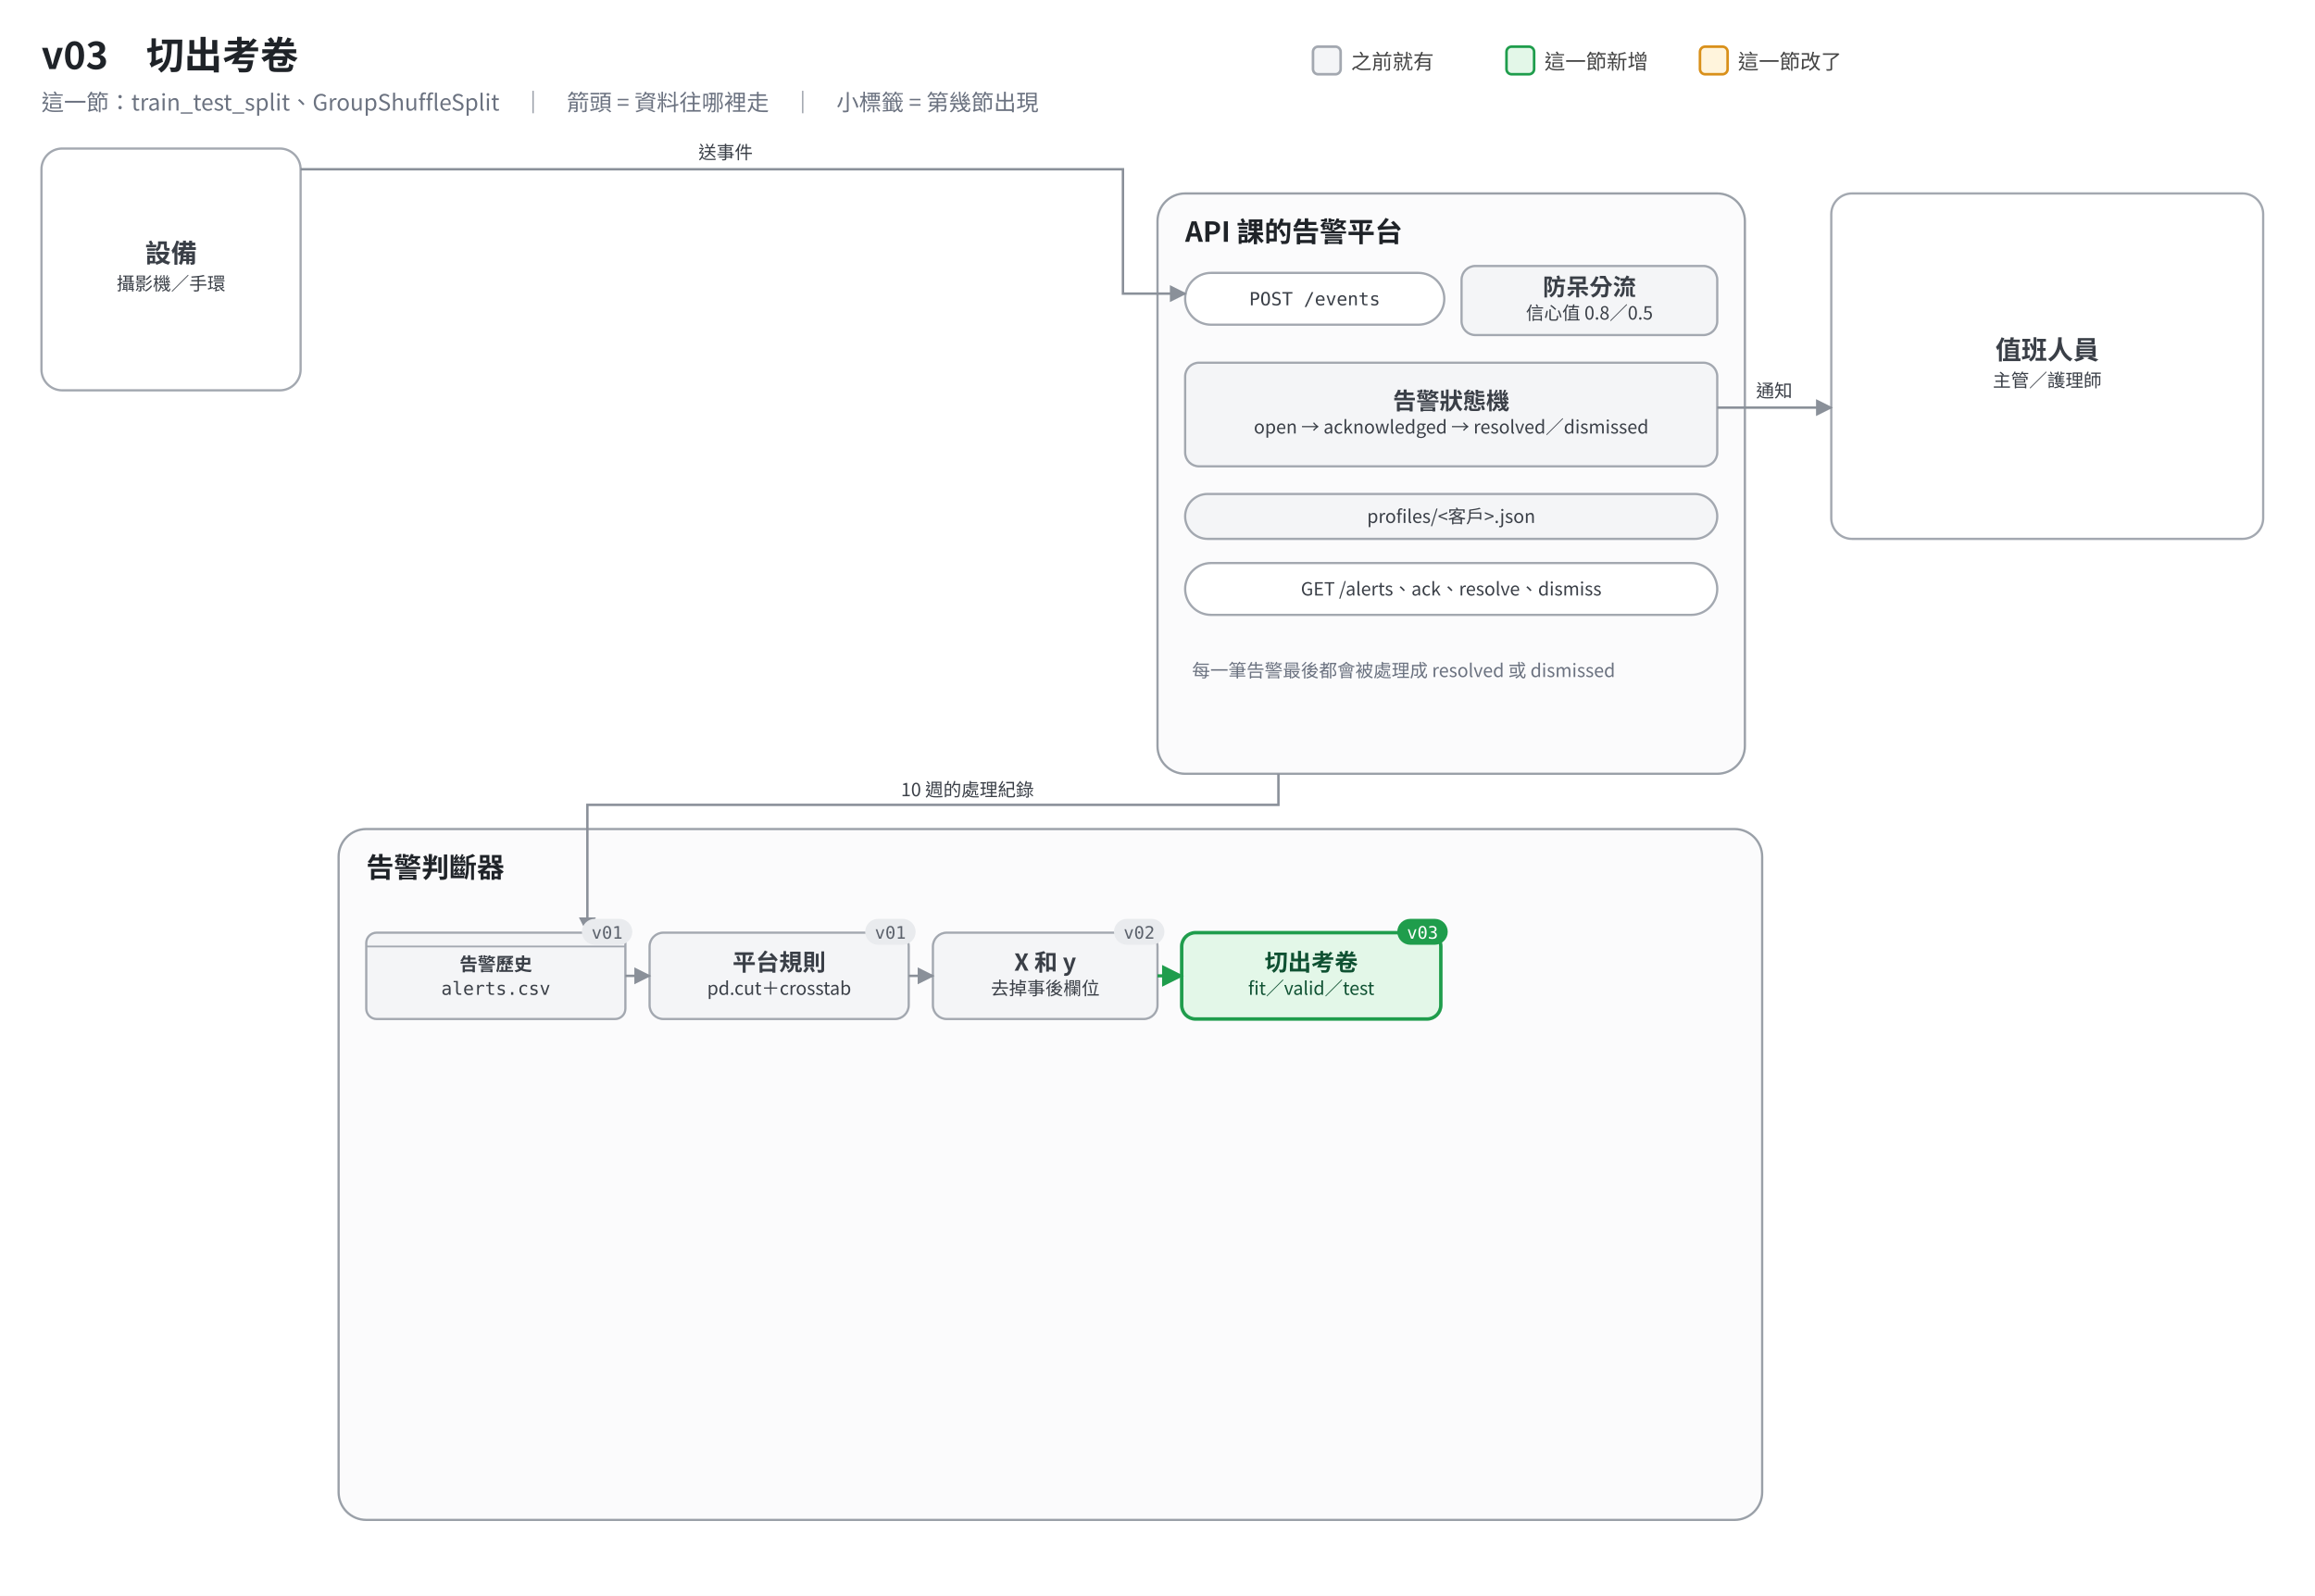
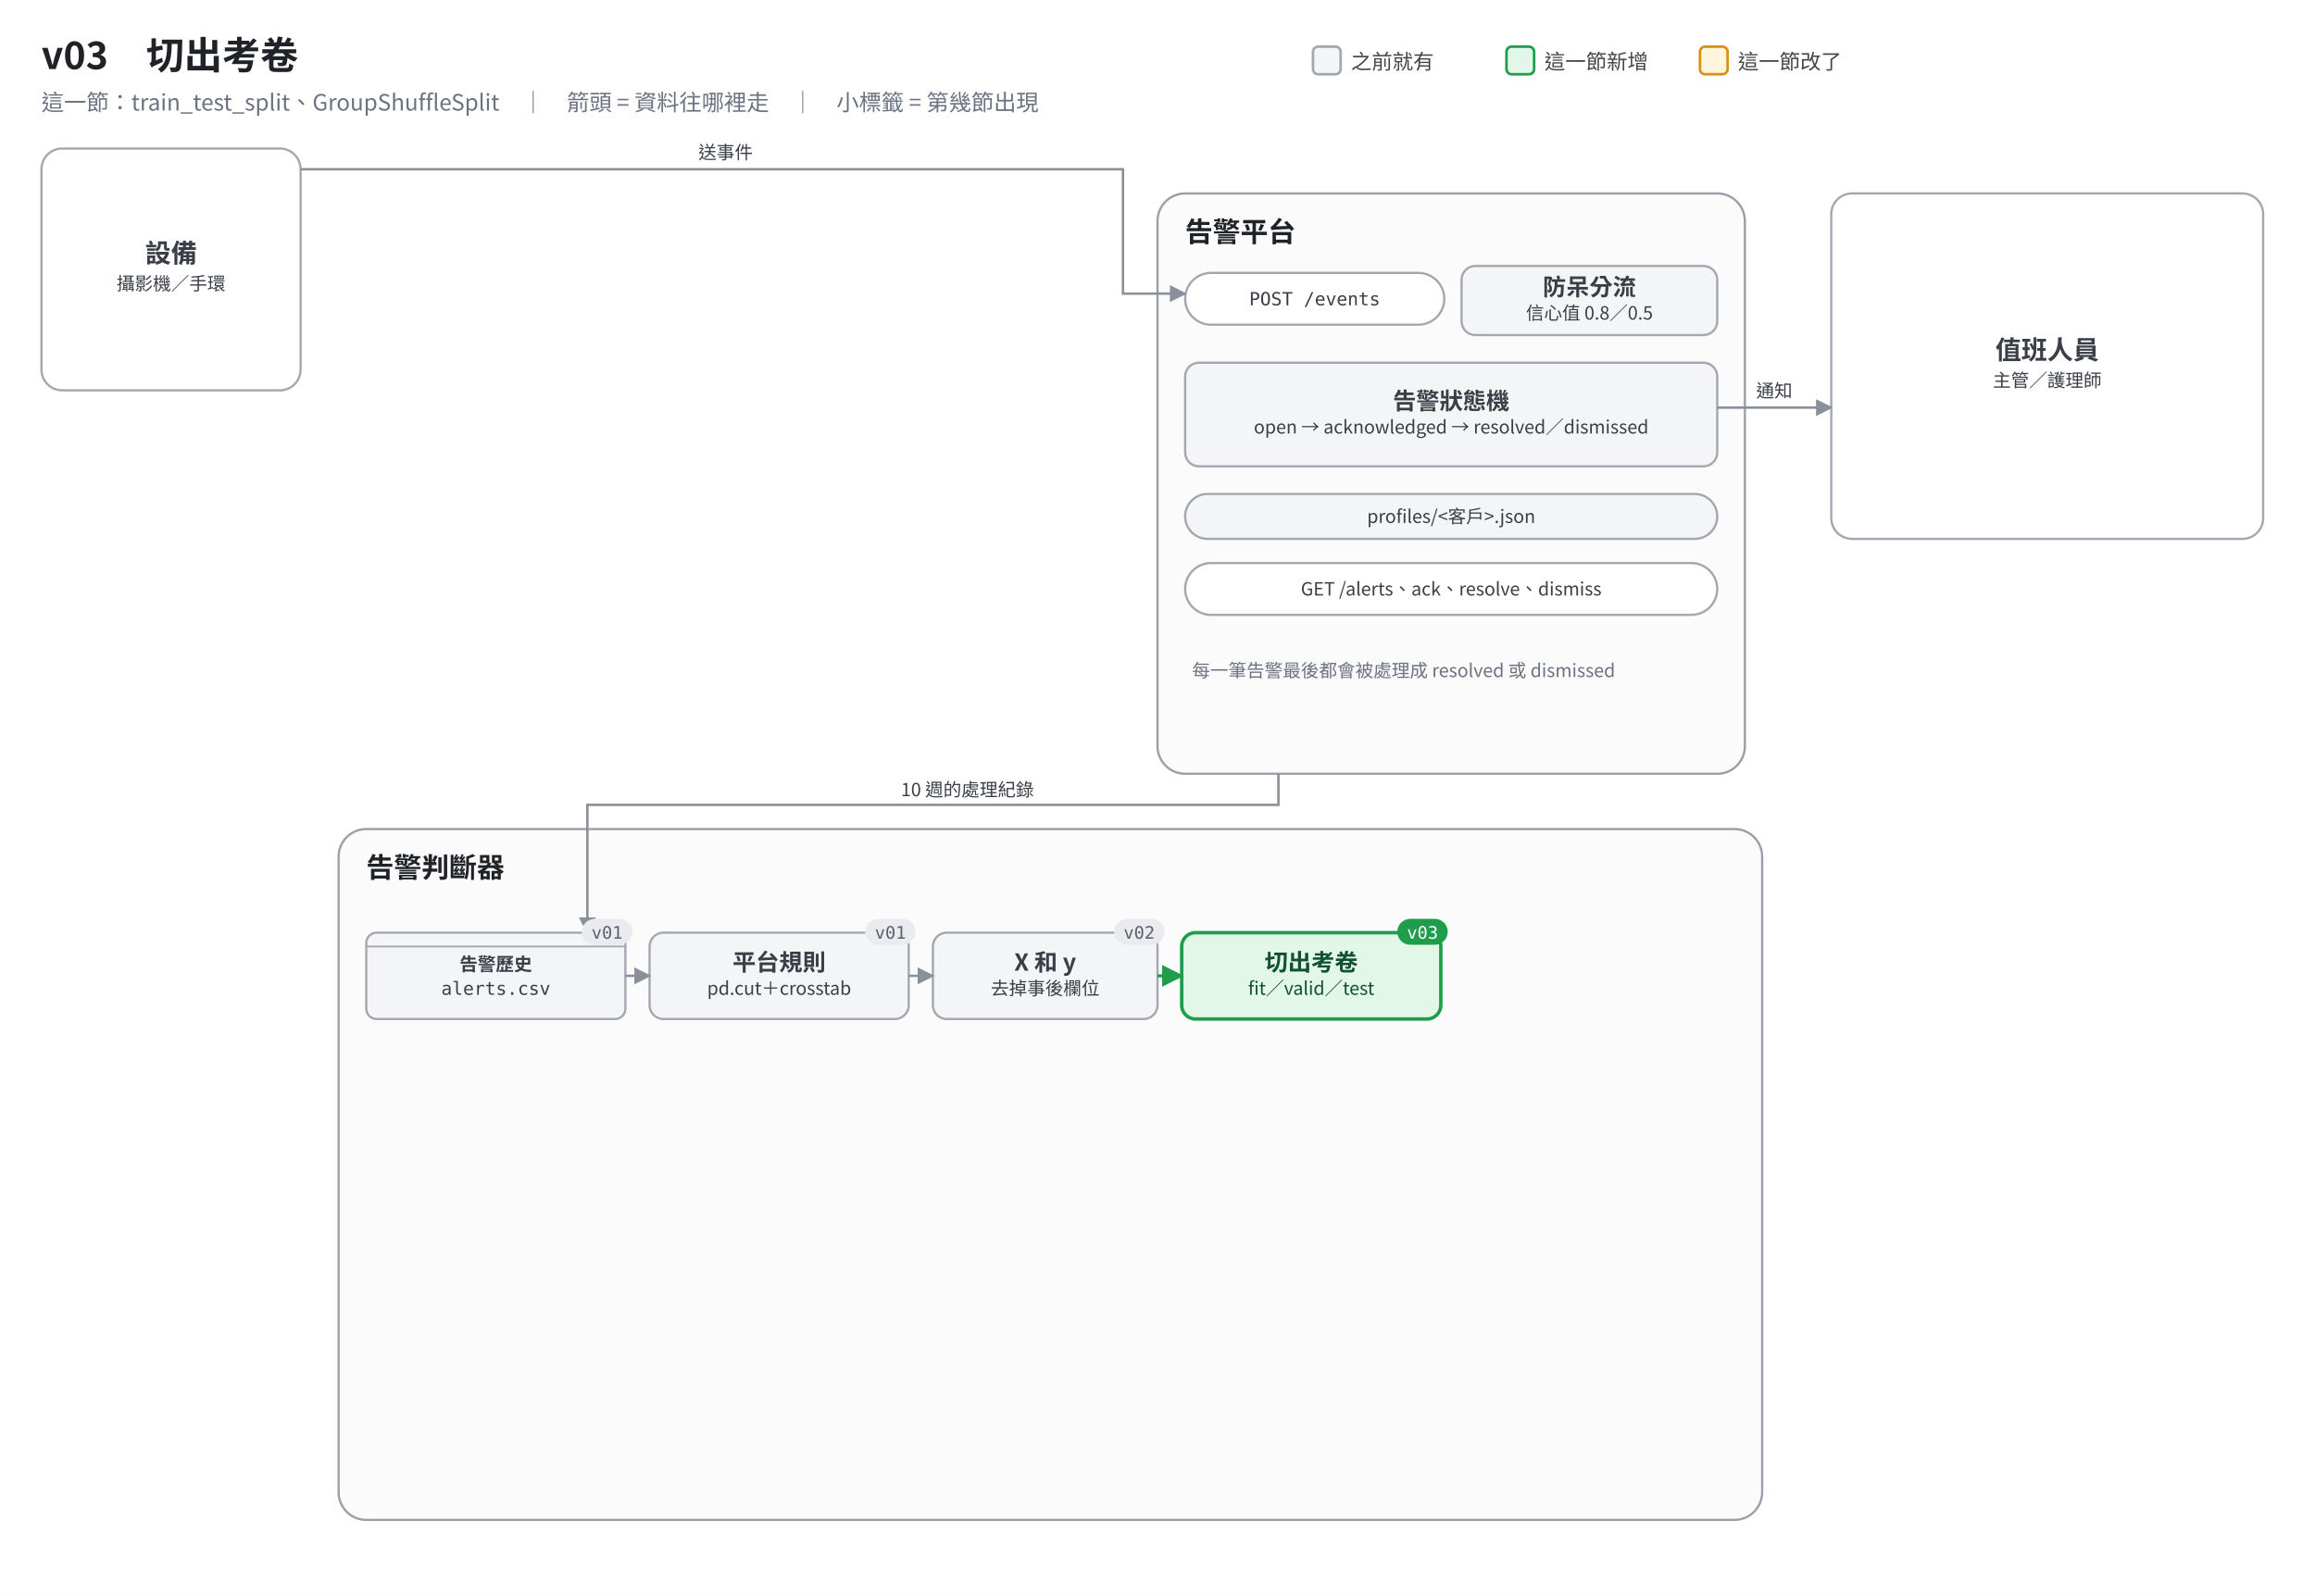
<svg xmlns="http://www.w3.org/2000/svg" viewBox="0 0 1340 924" width="1340" height="924">
  <defs>
    <marker id="arr-old" viewBox="0 0 10 10" refX="9" refY="5" markerWidth="7" markerHeight="7" orient="auto-start-reverse">
      <path d="M0,0 L10,5 L0,10 z" fill="#8a9099" />
    </marker>
    <marker id="arr-new" viewBox="0 0 10 10" refX="9" refY="5" markerWidth="7" markerHeight="7" orient="auto-start-reverse">
      <path d="M0,0 L10,5 L0,10 z" fill="#1f9d4c" />
    </marker>
    <marker id="arr-changed" viewBox="0 0 10 10" refX="9" refY="5" markerWidth="7" markerHeight="7" orient="auto-start-reverse">
      <path d="M0,0 L10,5 L0,10 z" fill="#d9901a" />
    </marker>
    <marker id="arr-error" viewBox="0 0 10 10" refX="9" refY="5" markerWidth="7" markerHeight="7" orient="auto-start-reverse">
      <path d="M0,0 L10,5 L0,10 z" fill="#d33a3a" />
    </marker>
  </defs>
  <rect width="1340" height="924" fill="#ffffff" />
  <text x="24" y="40" font-family="'PingFang TC','Noto Sans TC','Noto Sans CJK TC','Microsoft JhengHei',sans-serif" font-size="22" fill="#1f2328" font-weight="bold" text-anchor="start">v03　切出考卷</text>
  <text x="24" y="64" font-family="'PingFang TC','Noto Sans TC','Noto Sans CJK TC','Microsoft JhengHei',sans-serif" font-size="13" fill="#6b7280" font-weight="normal" text-anchor="start">這一節：train_test_split、GroupShuffleSplit　｜　箭頭 = 資料往哪裡走　｜　小標籤 = 第幾節出現</text>
  <rect x="760" y="27" width="16" height="16" rx="3" fill="#f4f5f7" stroke="#a3a8b0" stroke-width="1.5" />
  <text x="782" y="40" font-family="'PingFang TC','Noto Sans TC','Noto Sans CJK TC','Microsoft JhengHei',sans-serif" font-size="12" fill="#444" font-weight="normal" text-anchor="start">之前就有</text>
  <rect x="872" y="27" width="16" height="16" rx="3" fill="#e3f7e8" stroke="#1f9d4c" stroke-width="1.5" />
  <text x="894" y="40" font-family="'PingFang TC','Noto Sans TC','Noto Sans CJK TC','Microsoft JhengHei',sans-serif" font-size="12" fill="#444" font-weight="normal" text-anchor="start">這一節新增</text>
  <rect x="984" y="27" width="16" height="16" rx="3" fill="#fff4dc" stroke="#d9901a" stroke-width="1.5" />
  <text x="1006" y="40" font-family="'PingFang TC','Noto Sans TC','Noto Sans CJK TC','Microsoft JhengHei',sans-serif" font-size="12" fill="#444" font-weight="normal" text-anchor="start">這一節改了</text>
  <rect x="670" y="112" width="340" height="336" rx="16" fill="#fbfbfc" stroke="#9aa0a8" stroke-width="1.3" />
-   <text x="686" y="140" font-family="'PingFang TC','Noto Sans TC','Noto Sans CJK TC','Microsoft JhengHei',sans-serif" font-size="16" fill="#1f2328" font-weight="bold" text-anchor="start">API 課的告警平台</text>
+   <text x="686" y="140" font-family="'PingFang TC','Noto Sans TC','Noto Sans CJK TC','Microsoft JhengHei',sans-serif" font-size="16" fill="#1f2328" font-weight="bold" text-anchor="start">告警平台</text>
  <rect x="196" y="480" width="824" height="400" rx="16" fill="#fbfbfc" stroke="#9aa0a8" stroke-width="1.3" />
  <text x="212" y="508" font-family="'PingFang TC','Noto Sans TC','Noto Sans CJK TC','Microsoft JhengHei',sans-serif" font-size="16" fill="#1f2328" font-weight="bold" text-anchor="start">告警判斷器</text>
  <rect x="24" y="86" width="150" height="140" rx="12" fill="#ffffff" stroke="#a3a8b0" stroke-width="1.3" />
  <text x="99" y="152" font-family="'PingFang TC','Noto Sans TC','Noto Sans CJK TC','Microsoft JhengHei',sans-serif" font-size="15" fill="#3a3f47" font-weight="bold" text-anchor="middle">設備</text>
  <text x="99" y="168" font-family="'PingFang TC','Noto Sans TC','Noto Sans CJK TC','Microsoft JhengHei',sans-serif" font-size="10.5" fill="#3a3f47" font-weight="normal" text-anchor="middle">攝影機／手環</text>
  <rect x="686" y="158" width="150" height="30" rx="15" fill="#ffffff" stroke="#a3a8b0" stroke-width="1.3" />
  <text x="761" y="176.78" font-family="'SF Mono',Menlo,Consolas,'DejaVu Sans Mono',monospace" font-size="10.5" fill="#3a3f47" font-weight="normal" text-anchor="middle">POST /events</text>
  <rect x="846" y="154" width="148" height="40" rx="8" fill="#f4f5f7" stroke="#a3a8b0" stroke-width="1.3" />
  <text x="920" y="171" font-family="'PingFang TC','Noto Sans TC','Noto Sans CJK TC','Microsoft JhengHei',sans-serif" font-size="13.5" fill="#3a3f47" font-weight="bold" text-anchor="middle">防呆分流</text>
  <text x="920" y="185" font-family="'PingFang TC','Noto Sans TC','Noto Sans CJK TC','Microsoft JhengHei',sans-serif" font-size="10.5" fill="#3a3f47" font-weight="normal" text-anchor="middle">信心值 0.8／0.5</text>
  <rect x="686" y="210" width="308" height="60" rx="8" fill="#f4f5f7" stroke="#a3a8b0" stroke-width="1.3" />
  <text x="840" y="237" font-family="'PingFang TC','Noto Sans TC','Noto Sans CJK TC','Microsoft JhengHei',sans-serif" font-size="13.5" fill="#3a3f47" font-weight="bold" text-anchor="middle">告警狀態機</text>
  <text x="840" y="251" font-family="'PingFang TC','Noto Sans TC','Noto Sans CJK TC','Microsoft JhengHei',sans-serif" font-size="10.5" fill="#3a3f47" font-weight="normal" text-anchor="middle">open → acknowledged → resolved／dismissed</text>
  <rect x="686" y="286" width="308" height="26" rx="13" fill="#f4f5f7" stroke="#a3a8b0" stroke-width="1.3" />
  <text x="840" y="302.78" font-family="'PingFang TC','Noto Sans TC','Noto Sans CJK TC','Microsoft JhengHei',sans-serif" font-size="10.5" fill="#3a3f47" font-weight="normal" text-anchor="middle">profiles/&lt;客戶&gt;.json</text>
  <rect x="686" y="326" width="308" height="30" rx="15" fill="#ffffff" stroke="#a3a8b0" stroke-width="1.3" />
  <text x="840" y="344.78" font-family="'PingFang TC','Noto Sans TC','Noto Sans CJK TC','Microsoft JhengHei',sans-serif" font-size="10.5" fill="#3a3f47" font-weight="normal" text-anchor="middle">GET /alerts、ack、resolve、dismiss</text>
  <text x="690" y="392" font-family="'PingFang TC','Noto Sans TC','Noto Sans CJK TC','Microsoft JhengHei',sans-serif" font-size="10.5" fill="#6b7280" font-weight="normal" text-anchor="start">每一筆告警最後都會被處理成 resolved 或 dismissed</text>
  <rect x="1060" y="112" width="250" height="200" rx="12" fill="#ffffff" stroke="#a3a8b0" stroke-width="1.3" />
  <text x="1185" y="208" font-family="'PingFang TC','Noto Sans TC','Noto Sans CJK TC','Microsoft JhengHei',sans-serif" font-size="15" fill="#3a3f47" font-weight="bold" text-anchor="middle">值班人員</text>
  <text x="1185" y="224" font-family="'PingFang TC','Noto Sans TC','Noto Sans CJK TC','Microsoft JhengHei',sans-serif" font-size="10.5" fill="#3a3f47" font-weight="normal" text-anchor="middle">主管／護理師</text>
  <rect x="212" y="540" width="150" height="50" rx="6" fill="#f4f5f7" stroke="#a3a8b0" stroke-width="1.3" />
  <path d="M212,548 h150" stroke="#a3a8b0" stroke-width="1" />
  <text x="287" y="562" font-family="'PingFang TC','Noto Sans TC','Noto Sans CJK TC','Microsoft JhengHei',sans-serif" font-size="10.5" fill="#3a3f47" font-weight="bold" text-anchor="middle">告警歷史</text>
  <text x="287" y="576" font-family="'SF Mono',Menlo,Consolas,'DejaVu Sans Mono',monospace" font-size="10.5" fill="#3a3f47" font-weight="normal" text-anchor="middle">alerts.csv</text>
  <rect x="376" y="540" width="150" height="50" rx="8" fill="#f4f5f7" stroke="#a3a8b0" stroke-width="1.3" />
  <text x="451" y="562" font-family="'PingFang TC','Noto Sans TC','Noto Sans CJK TC','Microsoft JhengHei',sans-serif" font-size="13.5" fill="#3a3f47" font-weight="bold" text-anchor="middle">平台規則</text>
  <text x="451" y="576" font-family="'PingFang TC','Noto Sans TC','Noto Sans CJK TC','Microsoft JhengHei',sans-serif" font-size="10.5" fill="#3a3f47" font-weight="normal" text-anchor="middle">pd.cut＋crosstab</text>
  <rect x="540" y="540" width="130" height="50" rx="8" fill="#f4f5f7" stroke="#a3a8b0" stroke-width="1.3" />
  <text x="605" y="562" font-family="'PingFang TC','Noto Sans TC','Noto Sans CJK TC','Microsoft JhengHei',sans-serif" font-size="13.5" fill="#3a3f47" font-weight="bold" text-anchor="middle">X 和 y</text>
  <text x="605" y="576" font-family="'PingFang TC','Noto Sans TC','Noto Sans CJK TC','Microsoft JhengHei',sans-serif" font-size="10.5" fill="#3a3f47" font-weight="normal" text-anchor="middle">去掉事後欄位</text>
  <rect x="684" y="540" width="150" height="50" rx="8" fill="#e3f7e8" stroke="#1f9d4c" stroke-width="2" />
  <text x="759" y="562" font-family="'PingFang TC','Noto Sans TC','Noto Sans CJK TC','Microsoft JhengHei',sans-serif" font-size="13.5" fill="#0f5132" font-weight="bold" text-anchor="middle">切出考卷</text>
  <text x="759" y="576" font-family="'PingFang TC','Noto Sans TC','Noto Sans CJK TC','Microsoft JhengHei',sans-serif" font-size="10.5" fill="#0f5132" font-weight="normal" text-anchor="middle">fit／valid／test</text>
  <polyline points="174,98 650,98 650,170 686,170" fill="none" stroke="#8a9099" stroke-width="1.4" marker-end="url(#arr-old)" />
  <text x="420" y="92" font-family="'PingFang TC','Noto Sans TC','Noto Sans CJK TC','Microsoft JhengHei',sans-serif" font-size="10.5" fill="#3a3f47" text-anchor="middle" stroke="#fff" stroke-width="4" paint-order="stroke">送事件</text>
  <polyline points="994,236 1060,236" fill="none" stroke="#8a9099" stroke-width="1.4" marker-end="url(#arr-old)" />
  <text x="1027" y="230" font-family="'PingFang TC','Noto Sans TC','Noto Sans CJK TC','Microsoft JhengHei',sans-serif" font-size="10.5" fill="#3a3f47" text-anchor="middle" stroke="#fff" stroke-width="4" paint-order="stroke">通知</text>
  <polyline points="740,448 740,466 340,466 340,540" fill="none" stroke="#8a9099" stroke-width="1.4" marker-end="url(#arr-old)" />
  <text x="560" y="461" font-family="'PingFang TC','Noto Sans TC','Noto Sans CJK TC','Microsoft JhengHei',sans-serif" font-size="10.5" fill="#3a3f47" text-anchor="middle" stroke="#fff" stroke-width="4" paint-order="stroke">10 週的處理紀錄</text>
  <polyline points="362,565 376,565" fill="none" stroke="#8a9099" stroke-width="1.4" marker-end="url(#arr-old)" />
  <polyline points="526,565 540,565" fill="none" stroke="#8a9099" stroke-width="1.4" marker-end="url(#arr-old)" />
  <polyline points="670,565 684,565" fill="none" stroke="#1f9d4c" stroke-width="1.8" marker-end="url(#arr-new)" />
  <rect x="336.8" y="532" width="29.2" height="15" rx="7.5" fill="#e9ebee" />
  <text x="351.4" y="543.5" font-family="'SF Mono',Menlo,Consolas,'DejaVu Sans Mono',monospace" font-size="10" fill="#5b616b" font-weight="normal" text-anchor="middle">v01</text>
  <rect x="500.8" y="532" width="29.2" height="15" rx="7.5" fill="#e9ebee" />
  <text x="515.4" y="543.5" font-family="'SF Mono',Menlo,Consolas,'DejaVu Sans Mono',monospace" font-size="10" fill="#5b616b" font-weight="normal" text-anchor="middle">v01</text>
  <rect x="644.8" y="532" width="29.2" height="15" rx="7.5" fill="#e9ebee" />
  <text x="659.4" y="543.5" font-family="'SF Mono',Menlo,Consolas,'DejaVu Sans Mono',monospace" font-size="10" fill="#5b616b" font-weight="normal" text-anchor="middle">v02</text>
  <rect x="808.8" y="532" width="29.2" height="15" rx="7.5" fill="#1f9d4c" />
  <text x="823.4" y="543.5" font-family="'SF Mono',Menlo,Consolas,'DejaVu Sans Mono',monospace" font-size="10" fill="#fff" font-weight="normal" text-anchor="middle">v03</text>
</svg>
